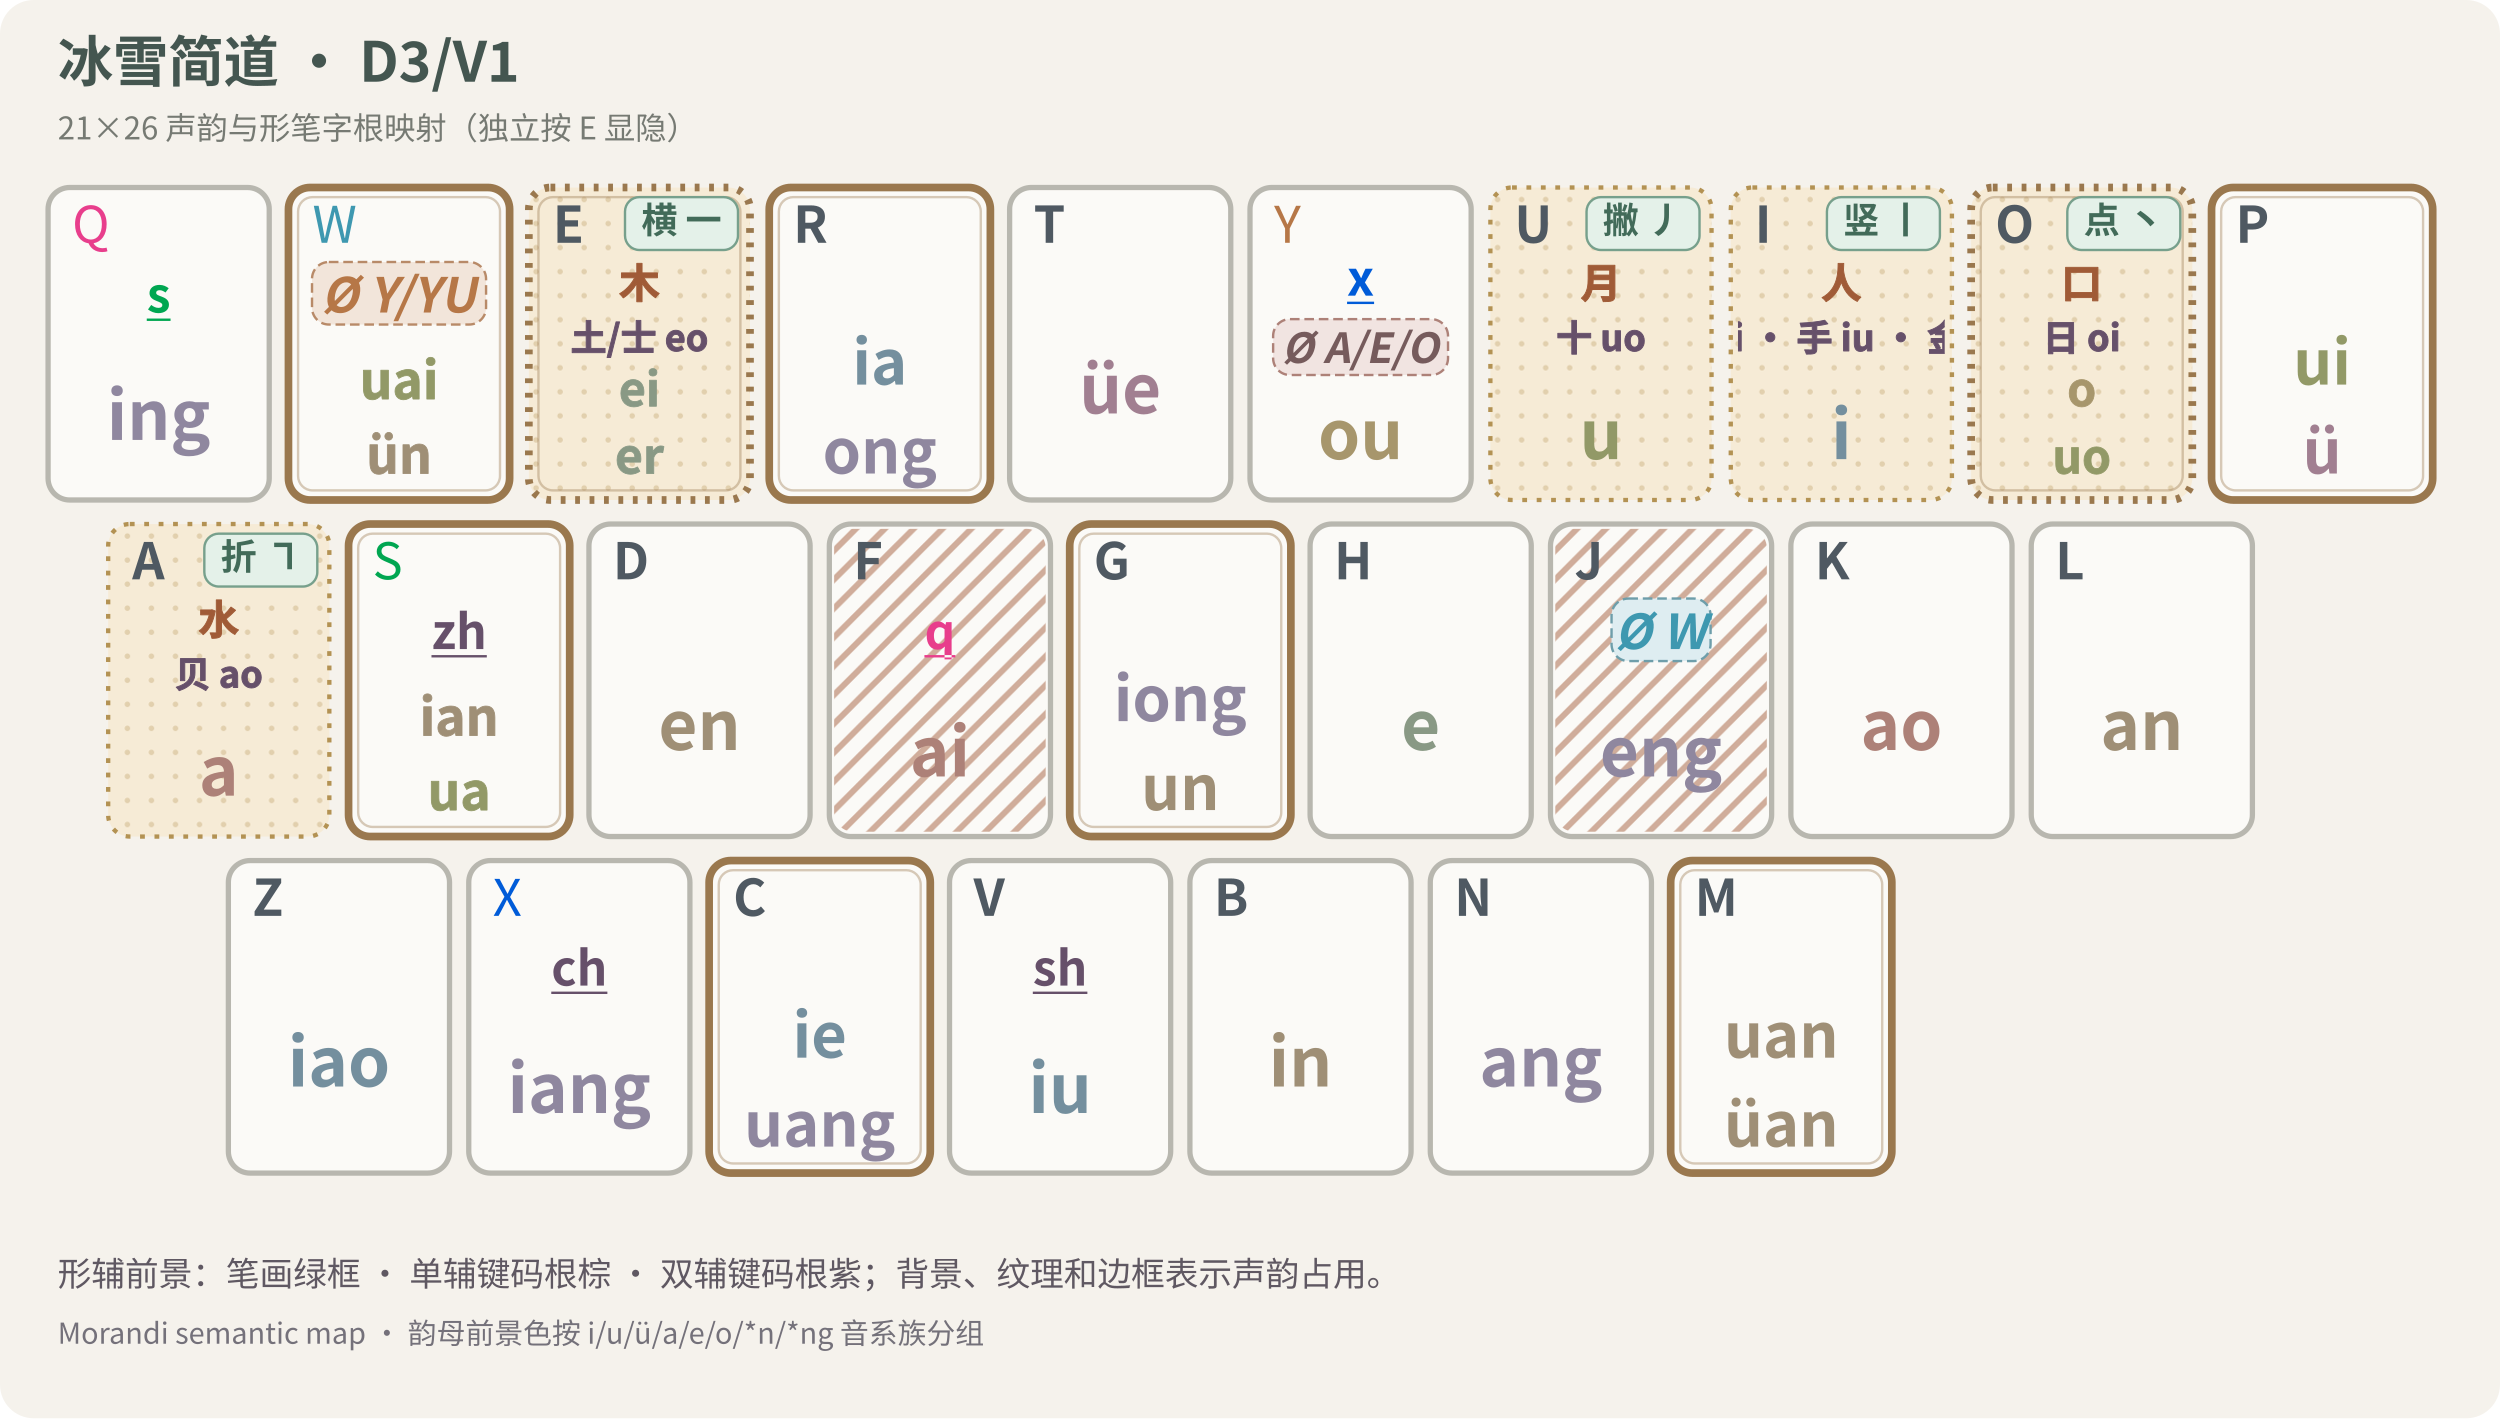
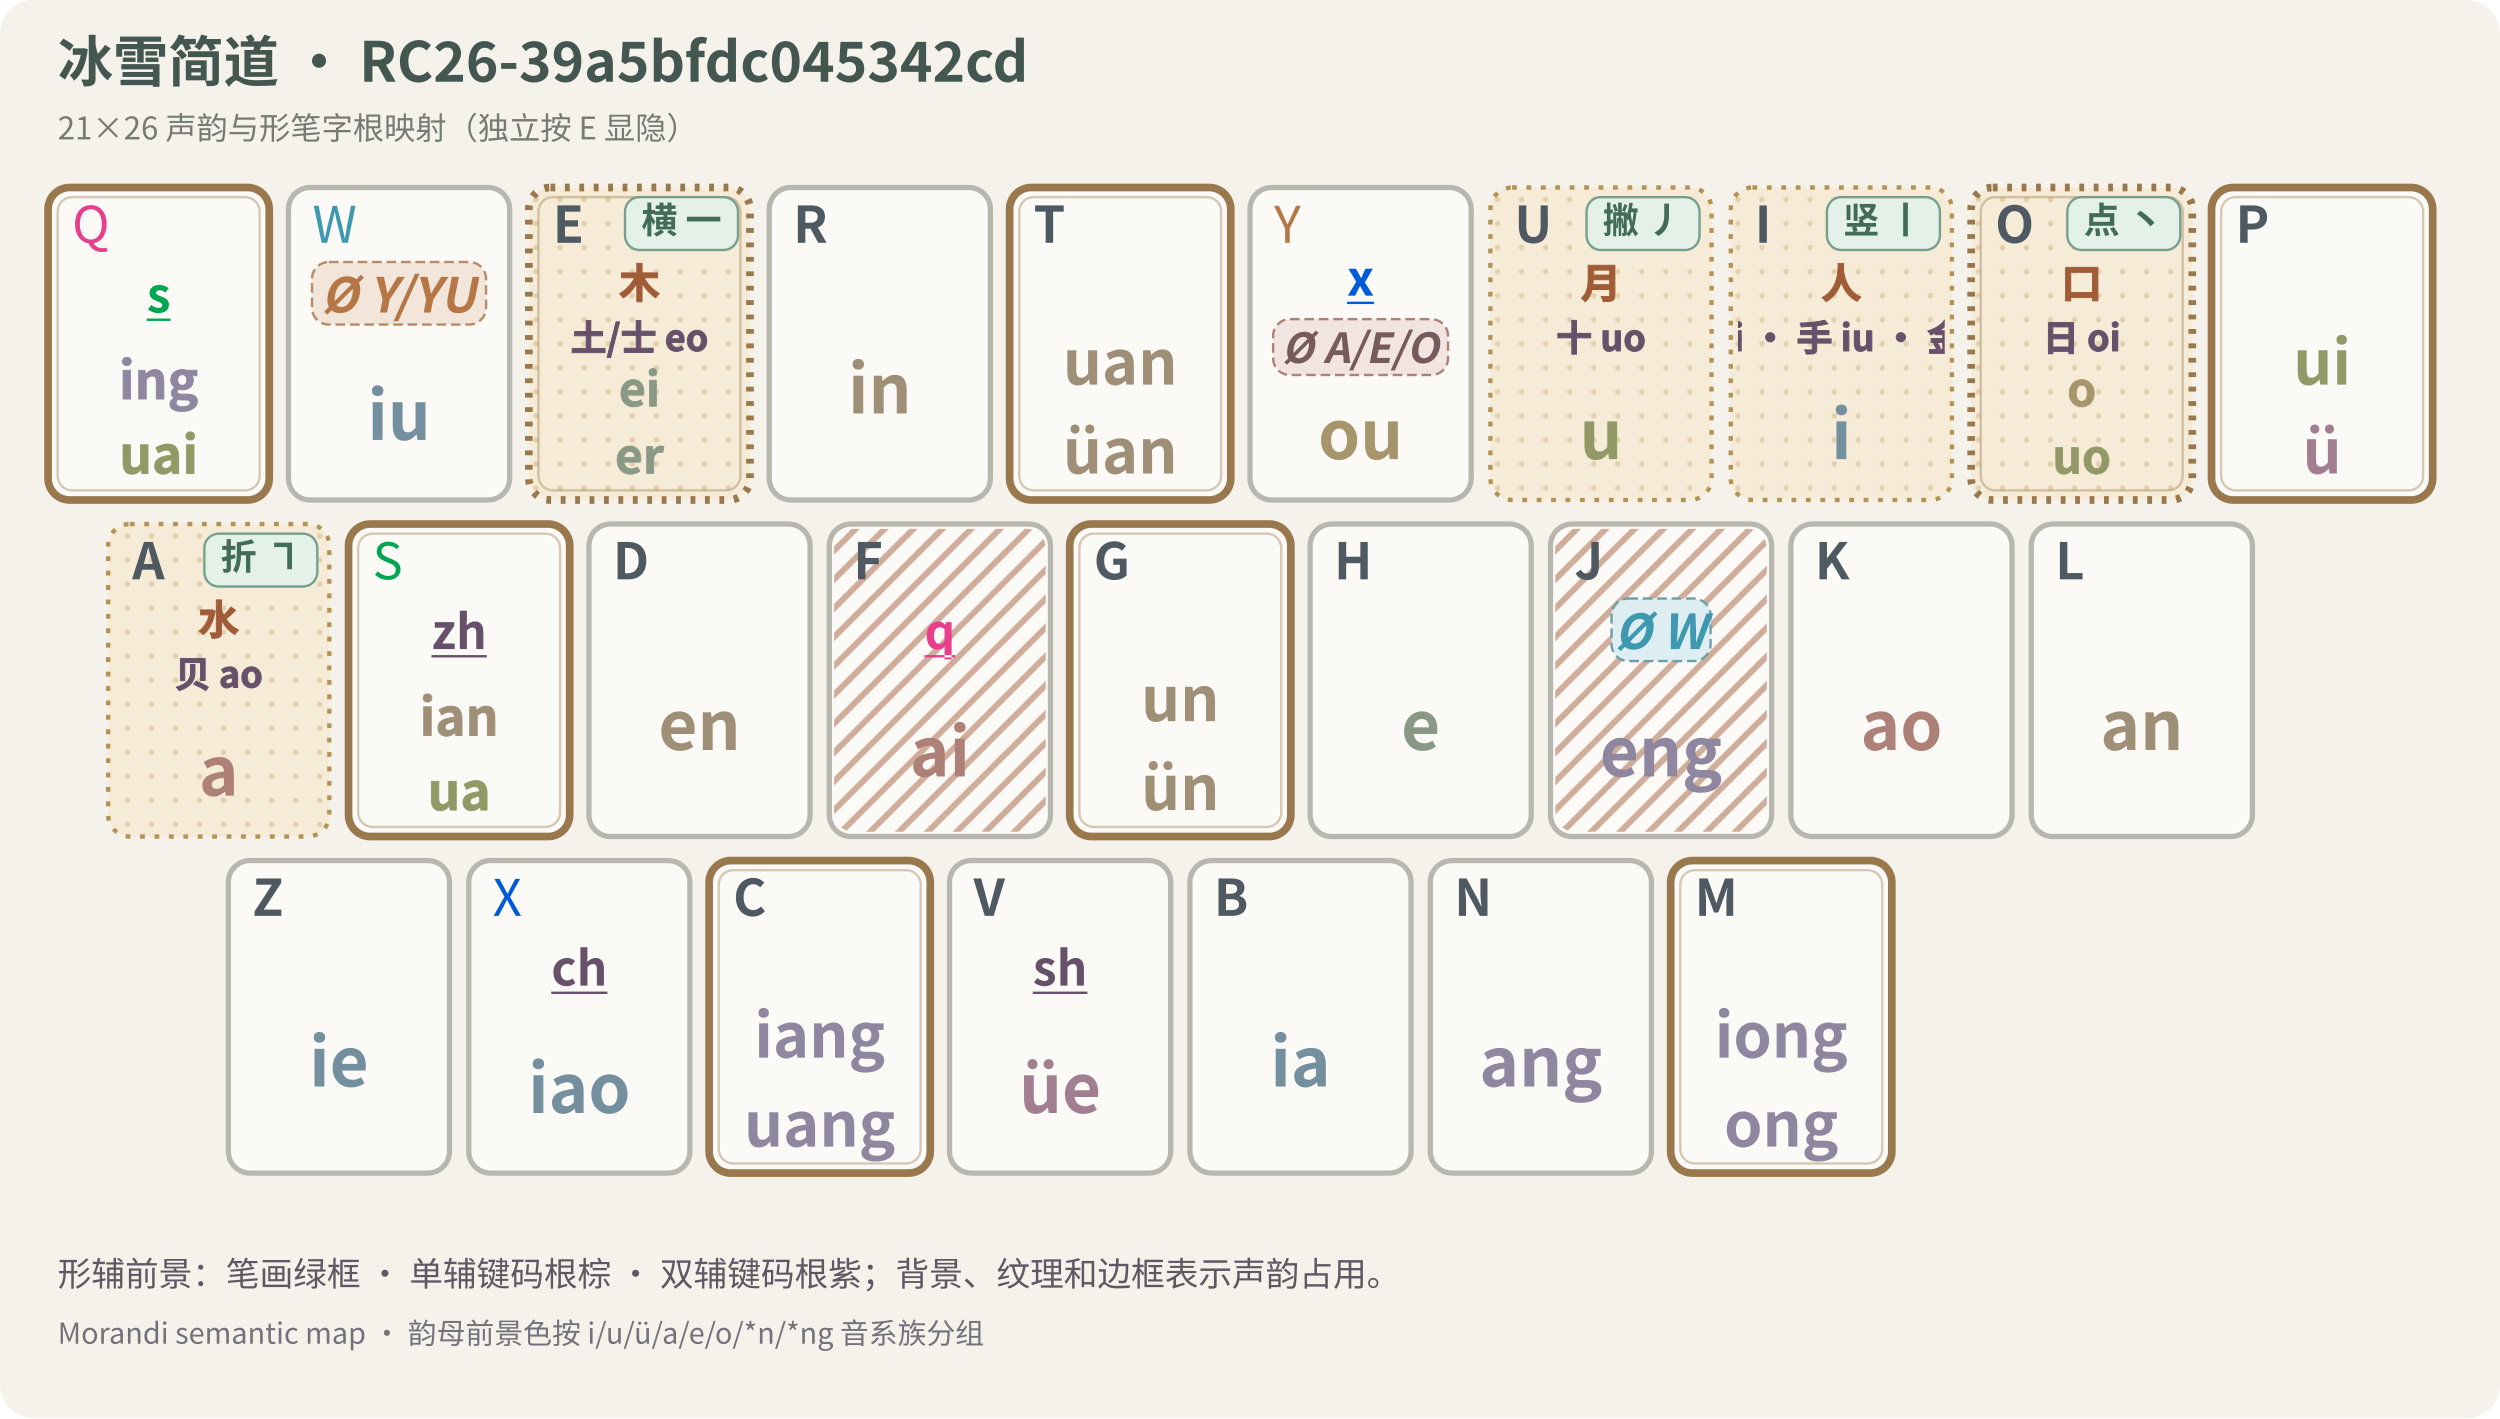
<svg xmlns="http://www.w3.org/2000/svg" class="keysvg nf4-keysvg" viewBox="0 0 1040 590" role="img" aria-labelledby="title desc">
  <defs>
    <pattern id="nf4-both" width="12" height="12" patternUnits="userSpaceOnUse">
      <rect width="12" height="12" fill="#fbfaf7" />
    </pattern>
    <pattern id="nf4-ionly" width="9" height="9" patternUnits="userSpaceOnUse">
      <rect width="9" height="9" fill="#e3eef4" />
      <path d="M2 0V9M7 0V9" stroke="#7399ad" stroke-opacity=".18" />
    </pattern>
    <pattern id="nf4-ronly" width="10" height="10" patternUnits="userSpaceOnUse">
      <rect width="10" height="10" fill="#f6ebd6" />
      <circle cx="3" cy="3" r="1.15" fill="#b39253" fill-opacity=".3" />
    </pattern>
    <pattern id="nf4-none" width="10" height="10" patternUnits="userSpaceOnUse">
      <rect width="10" height="10" fill="#eeece8" />
      <path d="M0 10L10 0" stroke="#aaa6a4" stroke-opacity=".14" />
    </pattern>
    <pattern id="nf4-multi" width="9" height="9" patternUnits="userSpaceOnUse">
      <rect width="9" height="9" fill="#f8efe2" />
      <path d="M-2 2L2-2M0 9L9 0M7 11L11 7" stroke="#9a784e" stroke-width="1.6" stroke-opacity=".27" />
    </pattern>
    <pattern id="nf4-anchor" width="12" height="12" patternUnits="userSpaceOnUse">
      <path d="M-3 3L3-3M0 12L12 0M9 15L15 9" stroke="#a05b37" stroke-width="2.5" stroke-opacity=".48" />
    </pattern>
  </defs>
  <rect width="1040" height="590" rx="14" fill="#f5f2ec" />
-   <text x="24" y="34" font-family="Microsoft YaHei UI, Noto Sans CJK SC, sans-serif" font-size="23" fill="#445650" text-anchor="start" font-weight="760">冰雪简道 · D3/V1</text>
+   <text x="24" y="34" font-family="Microsoft YaHei UI, Noto Sans CJK SC, sans-serif" font-size="23" fill="#445650" text-anchor="start" font-weight="760">冰雪简道 · RC26-39a5bfdc045342cd</text>
  <text x="24" y="58" font-family="Microsoft YaHei UI, Noto Sans CJK SC, sans-serif" font-size="13" fill="#767a73" text-anchor="start" font-weight="500">21×26 声韵与形笔字根映射（独立按 E 显隐）</text>
-   <g data-key="Q" data-role="sound">
+   <g data-key="Q" data-role="sound" data-multi="true">
    <clipPath id="snow_shenyun_shape-clip-0-0">
      <rect x="23" y="81" width="86" height="124" rx="7" />
    </clipPath>
-     <rect x="20" y="78" width="92" height="130" rx="9" fill="#fbfaf7" stroke="#b8b7af" stroke-width="2.2" />
+     <rect x="20" y="78" width="92" height="130" rx="9" fill="#fbfaf7" stroke="#9a784e" stroke-width="3.2" />
+     <rect x="24" y="82" width="84" height="122" rx="6" fill="none" stroke="#9a784e" stroke-opacity=".38" />
    <g clip-path="url(#snow_shenyun_shape-clip-0-0)">
      <text x="30" y="101" font-family="Microsoft YaHei UI, Noto Sans CJK SC, sans-serif" font-size="21" fill="#e83e8c" text-anchor="start" font-weight="500" data-key-label="true">Q</text>
      <text x="66" y="130" text-anchor="middle" font-family="Microsoft YaHei UI, Noto Sans CJK SC, sans-serif" font-size="20" font-weight="700" text-decoration="underline" fill="#00a651">s</text>
-       <text x="66" y="183" font-family="Microsoft YaHei UI, Noto Sans CJK SC, sans-serif" font-size="28" fill="#8f879f" text-anchor="middle" font-weight="600" data-final="ing">ing</text>
-     </g>
-   </g>
-   <g data-key="W" data-role="sound" data-multi="true">
+       <text x="66" y="166" font-family="Microsoft YaHei UI, Noto Sans CJK SC, sans-serif" font-size="21.39" fill="#8f879f" text-anchor="middle" font-weight="800" data-final="ing" paint-order="stroke" stroke="#8f879f" stroke-width="0.35" stroke-linejoin="round">ing</text>
+       <text x="66" y="197" font-family="Microsoft YaHei UI, Noto Sans CJK SC, sans-serif" font-size="21.39" fill="#929967" text-anchor="middle" font-weight="800" data-final="uai" paint-order="stroke" stroke="#929967" stroke-width="0.35" stroke-linejoin="round">uai</text>
+     </g>
+   </g>
+   <g data-key="W" data-role="sound">
    <clipPath id="snow_shenyun_shape-clip-0-1">
      <rect x="123" y="81" width="86" height="124" rx="7" />
    </clipPath>
-     <rect x="120" y="78" width="92" height="130" rx="9" fill="#fbfaf7" stroke="#9a784e" stroke-width="3.2" />
-     <rect x="124" y="82" width="84" height="122" rx="6" fill="none" stroke="#9a784e" stroke-opacity=".38" />
+     <rect x="120" y="78" width="92" height="130" rx="9" fill="#fbfaf7" stroke="#b8b7af" stroke-width="2.2" />
    <g clip-path="url(#snow_shenyun_shape-clip-0-1)">
      <text x="130" y="101" font-family="Microsoft YaHei UI, Noto Sans CJK SC, sans-serif" font-size="21" fill="#3e98b0" text-anchor="start" font-weight="500" data-key-label="true">W</text>
      <rect x="129.8" y="109" width="72.4" height="26" rx="7" fill="#f2e5da" stroke="#b88a68" stroke-dasharray="4 2" />
      <text x="166" y="130" text-anchor="middle" font-family="Microsoft YaHei UI, Noto Sans CJK SC, sans-serif" font-size="20" font-weight="700" font-style="italic" fill="#b67747">Ø Y/YU</text>
-       <text x="166" y="166" font-family="Microsoft YaHei UI, Noto Sans CJK SC, sans-serif" font-size="21.39" fill="#929967" text-anchor="middle" font-weight="800" data-final="uai" paint-order="stroke" stroke="#929967" stroke-width="0.35" stroke-linejoin="round">uai</text>
-       <text x="166" y="197" font-family="Microsoft YaHei UI, Noto Sans CJK SC, sans-serif" font-size="21.39" fill="#9f8f76" text-anchor="middle" font-weight="800" data-final="vn" paint-order="stroke" stroke="#9f8f76" stroke-width="0.35" stroke-linejoin="round">ün</text>
+       <text x="166" y="183" font-family="Microsoft YaHei UI, Noto Sans CJK SC, sans-serif" font-size="28" fill="#748f9e" text-anchor="middle" font-weight="600" data-final="iu">iu</text>
    </g>
  </g>
  <g data-key="E" data-role="rhyme-auxiliary" data-multi="true">
    <clipPath id="snow_shenyun_shape-clip-0-2">
      <rect x="223" y="81" width="86" height="124" rx="7" />
    </clipPath>
    <rect x="220" y="78" width="92" height="130" rx="9" fill="url(#nf4-ronly)" stroke="#9a784e" stroke-width="3.2" stroke-dasharray="2 4" />
    <rect x="224" y="82" width="84" height="122" rx="6" fill="none" stroke="#9a784e" stroke-opacity=".38" />
    <g clip-path="url(#snow_shenyun_shape-clip-0-2)">
      <text x="230" y="101" font-family="Microsoft YaHei UI, Noto Sans CJK SC, sans-serif" font-size="21" fill="#4f5962" text-anchor="start" font-weight="800" data-key-label="true">E</text>
      <g data-aux-badge="stroke">
        <rect x="260" y="82" width="47" height="22" rx="6" fill="#e4f1e9" stroke="#77a08c" />
        <text x="283.5" y="97" font-family="Microsoft YaHei UI, Noto Sans CJK SC, sans-serif" font-size="15" fill="#426b59" text-anchor="middle" font-weight="750" data-aux-kind="stroke">横 一</text>
      </g>
      <text x="266" y="124" font-family="Microsoft YaHei UI, Noto Sans CJK SC, sans-serif" font-size="17" fill="#a05b37" text-anchor="middle" font-weight="800" data-aux-kind="single-root" paint-order="stroke" stroke="#a05b37" stroke-width="0.4" stroke-linejoin="round">木</text>
      <text x="266" y="146" font-family="Microsoft YaHei UI, Noto Sans CJK SC, sans-serif" font-size="15" fill="#66506a" text-anchor="middle" font-weight="800" data-aux-kind="double-root" paint-order="stroke" stroke="#66506a" stroke-width="0.4" stroke-linejoin="round">土/士 eo</text>
      <text x="266" y="169" font-family="Microsoft YaHei UI, Noto Sans CJK SC, sans-serif" font-size="19.32" fill="#899985" text-anchor="middle" font-weight="800" data-final="ei" paint-order="stroke" stroke="#899985" stroke-width="0.35" stroke-linejoin="round">ei</text>
      <text x="266" y="197" font-family="Microsoft YaHei UI, Noto Sans CJK SC, sans-serif" font-size="20" fill="#899985" text-anchor="middle" font-weight="800" data-final="er" paint-order="stroke" stroke="#899985" stroke-width="0.35" stroke-linejoin="round">er</text>
    </g>
  </g>
-   <g data-key="R" data-role="sound" data-multi="true">
+   <g data-key="R" data-role="sound">
    <clipPath id="snow_shenyun_shape-clip-0-3">
      <rect x="323" y="81" width="86" height="124" rx="7" />
    </clipPath>
-     <rect x="320" y="78" width="92" height="130" rx="9" fill="#fbfaf7" stroke="#9a784e" stroke-width="3.2" />
-     <rect x="324" y="82" width="84" height="122" rx="6" fill="none" stroke="#9a784e" stroke-opacity=".38" />
+     <rect x="320" y="78" width="92" height="130" rx="9" fill="#fbfaf7" stroke="#b8b7af" stroke-width="2.2" />
    <g clip-path="url(#snow_shenyun_shape-clip-0-3)">
      <text x="330" y="101" font-family="Microsoft YaHei UI, Noto Sans CJK SC, sans-serif" font-size="21" fill="#4f5962" text-anchor="start" font-weight="800" data-key-label="true">R</text>
-       <text x="366" y="160" font-family="Microsoft YaHei UI, Noto Sans CJK SC, sans-serif" font-size="25.53" fill="#748f9e" text-anchor="middle" font-weight="600" data-final="ia">ia</text>
-       <text x="366" y="197" font-family="Microsoft YaHei UI, Noto Sans CJK SC, sans-serif" font-size="25.53" fill="#8f879f" text-anchor="middle" font-weight="600" data-final="ong">ong</text>
-     </g>
-   </g>
-   <g data-key="T" data-role="sound">
+       <text x="366" y="172" font-family="Microsoft YaHei UI, Noto Sans CJK SC, sans-serif" font-size="28" fill="#9f8f76" text-anchor="middle" font-weight="600" data-final="in">in</text>
+     </g>
+   </g>
+   <g data-key="T" data-role="sound" data-multi="true">
    <clipPath id="snow_shenyun_shape-clip-0-4">
      <rect x="423" y="81" width="86" height="124" rx="7" />
    </clipPath>
-     <rect x="420" y="78" width="92" height="130" rx="9" fill="#fbfaf7" stroke="#b8b7af" stroke-width="2.2" />
+     <rect x="420" y="78" width="92" height="130" rx="9" fill="#fbfaf7" stroke="#9a784e" stroke-width="3.2" />
+     <rect x="424" y="82" width="84" height="122" rx="6" fill="none" stroke="#9a784e" stroke-opacity=".38" />
    <g clip-path="url(#snow_shenyun_shape-clip-0-4)">
      <text x="430" y="101" font-family="Microsoft YaHei UI, Noto Sans CJK SC, sans-serif" font-size="21" fill="#4f5962" text-anchor="start" font-weight="800" data-key-label="true">T</text>
-       <text x="466" y="172" font-family="Microsoft YaHei UI, Noto Sans CJK SC, sans-serif" font-size="28" fill="#a17f91" text-anchor="middle" font-weight="600" data-final="ve">üe</text>
+       <text x="466" y="160" font-family="Microsoft YaHei UI, Noto Sans CJK SC, sans-serif" font-size="25.53" fill="#9f8f76" text-anchor="middle" font-weight="600" data-final="uan">uan</text>
+       <text x="466" y="197" font-family="Microsoft YaHei UI, Noto Sans CJK SC, sans-serif" font-size="25.53" fill="#9f8f76" text-anchor="middle" font-weight="600" data-final="van">üan</text>
    </g>
  </g>
  <g data-key="Y" data-role="sound">
    <clipPath id="snow_shenyun_shape-clip-0-5">
      <rect x="523" y="81" width="86" height="124" rx="7" />
    </clipPath>
    <rect x="520" y="78" width="92" height="130" rx="9" fill="#fbfaf7" stroke="#b8b7af" stroke-width="2.2" />
    <g clip-path="url(#snow_shenyun_shape-clip-0-5)">
      <text x="530" y="101" font-family="Microsoft YaHei UI, Noto Sans CJK SC, sans-serif" font-size="21" fill="#b67747" text-anchor="start" font-weight="500" data-key-label="true">Y</text>
      <text x="566" y="123" text-anchor="middle" font-family="Microsoft YaHei UI, Noto Sans CJK SC, sans-serif" font-size="20" font-weight="700" text-decoration="underline" fill="#005bd8">x</text>
      <rect x="529.621" y="132.759" width="72.759" height="23.241" rx="7" fill="#f1e4e1" stroke="#ad8178" stroke-dasharray="4 2" />
      <text x="566" y="151" text-anchor="middle" font-family="Microsoft YaHei UI, Noto Sans CJK SC, sans-serif" font-size="17.241" font-weight="700" font-style="italic" fill="#765b5c">Ø A/E/O</text>
      <text x="566" y="191" font-family="Microsoft YaHei UI, Noto Sans CJK SC, sans-serif" font-size="28" fill="#a7966c" text-anchor="middle" font-weight="600" data-final="ou">ou</text>
    </g>
  </g>
  <g data-key="U" data-role="rhyme-auxiliary">
    <clipPath id="snow_shenyun_shape-clip-0-6">
      <rect x="623" y="81" width="86" height="124" rx="7" />
    </clipPath>
    <rect x="620" y="78" width="92" height="130" rx="9" fill="url(#nf4-ronly)" stroke="#b39253" stroke-width="1.8" stroke-dasharray="2 4" />
    <g clip-path="url(#snow_shenyun_shape-clip-0-6)">
      <text x="630" y="101" font-family="Microsoft YaHei UI, Noto Sans CJK SC, sans-serif" font-size="21" fill="#4f5962" text-anchor="start" font-weight="800" data-key-label="true">U</text>
      <g data-aux-badge="stroke">
        <rect x="660" y="82" width="47" height="22" rx="6" fill="#e4f1e9" stroke="#77a08c" />
        <text x="683.5" y="97" font-family="Microsoft YaHei UI, Noto Sans CJK SC, sans-serif" font-size="15" fill="#426b59" text-anchor="middle" font-weight="750" data-aux-kind="stroke">撇 丿</text>
      </g>
      <text x="666" y="124" font-family="Microsoft YaHei UI, Noto Sans CJK SC, sans-serif" font-size="17" fill="#a05b37" text-anchor="middle" font-weight="800" data-aux-kind="single-root" paint-order="stroke" stroke="#a05b37" stroke-width="0.4" stroke-linejoin="round">月</text>
      <text x="666" y="146" font-family="Microsoft YaHei UI, Noto Sans CJK SC, sans-serif" font-size="15" fill="#66506a" text-anchor="middle" font-weight="800" data-aux-kind="double-root" paint-order="stroke" stroke="#66506a" stroke-width="0.4" stroke-linejoin="round">十 uo</text>
      <text x="666" y="191" font-family="Microsoft YaHei UI, Noto Sans CJK SC, sans-serif" font-size="28" fill="#929967" text-anchor="middle" font-weight="600" data-final="u">u</text>
    </g>
  </g>
  <g data-key="I" data-role="rhyme-auxiliary">
    <clipPath id="snow_shenyun_shape-clip-0-7">
      <rect x="723" y="81" width="86" height="124" rx="7" />
    </clipPath>
    <rect x="720" y="78" width="92" height="130" rx="9" fill="url(#nf4-ronly)" stroke="#b39253" stroke-width="1.8" stroke-dasharray="2 4" />
    <g clip-path="url(#snow_shenyun_shape-clip-0-7)">
      <text x="730" y="101" font-family="Microsoft YaHei UI, Noto Sans CJK SC, sans-serif" font-size="21" fill="#4f5962" text-anchor="start" font-weight="800" data-key-label="true">I</text>
      <g data-aux-badge="stroke">
        <rect x="760" y="82" width="47" height="22" rx="6" fill="#e4f1e9" stroke="#77a08c" />
        <text x="783.5" y="97" font-family="Microsoft YaHei UI, Noto Sans CJK SC, sans-serif" font-size="15" fill="#426b59" text-anchor="middle" font-weight="750" data-aux-kind="stroke">竖 丨</text>
      </g>
      <text x="766" y="124" font-family="Microsoft YaHei UI, Noto Sans CJK SC, sans-serif" font-size="17" fill="#a05b37" text-anchor="middle" font-weight="800" data-aux-kind="single-root" paint-order="stroke" stroke="#a05b37" stroke-width="0.4" stroke-linejoin="round">人</text>
      <text x="766" y="146" font-family="Microsoft YaHei UI, Noto Sans CJK SC, sans-serif" font-size="15" fill="#66506a" text-anchor="middle" font-weight="800" data-aux-kind="double-root" textLength="76" lengthAdjust="spacingAndGlyphs" paint-order="stroke" stroke="#66506a" stroke-width="0.4" stroke-linejoin="round">艹 ii · 手 iu · 金 io</text>
      <text x="766" y="191" font-family="Microsoft YaHei UI, Noto Sans CJK SC, sans-serif" font-size="28" fill="#748f9e" text-anchor="middle" font-weight="600" data-final="i">i</text>
    </g>
  </g>
  <g data-key="O" data-role="rhyme-auxiliary" data-multi="true">
    <clipPath id="snow_shenyun_shape-clip-0-8">
      <rect x="823" y="81" width="86" height="124" rx="7" />
    </clipPath>
    <rect x="820" y="78" width="92" height="130" rx="9" fill="url(#nf4-ronly)" stroke="#9a784e" stroke-width="3.2" stroke-dasharray="2 4" />
    <rect x="824" y="82" width="84" height="122" rx="6" fill="none" stroke="#9a784e" stroke-opacity=".38" />
    <g clip-path="url(#snow_shenyun_shape-clip-0-8)">
      <text x="830" y="101" font-family="Microsoft YaHei UI, Noto Sans CJK SC, sans-serif" font-size="21" fill="#4f5962" text-anchor="start" font-weight="800" data-key-label="true">O</text>
      <g data-aux-badge="stroke">
        <rect x="860" y="82" width="47" height="22" rx="6" fill="#e4f1e9" stroke="#77a08c" />
        <text x="883.5" y="97" font-family="Microsoft YaHei UI, Noto Sans CJK SC, sans-serif" font-size="15" fill="#426b59" text-anchor="middle" font-weight="750" data-aux-kind="stroke">点 丶</text>
      </g>
      <text x="866" y="124" font-family="Microsoft YaHei UI, Noto Sans CJK SC, sans-serif" font-size="17" fill="#a05b37" text-anchor="middle" font-weight="800" data-aux-kind="single-root" paint-order="stroke" stroke="#a05b37" stroke-width="0.4" stroke-linejoin="round">口</text>
      <text x="866" y="146" font-family="Microsoft YaHei UI, Noto Sans CJK SC, sans-serif" font-size="15" fill="#66506a" text-anchor="middle" font-weight="800" data-aux-kind="double-root" paint-order="stroke" stroke="#66506a" stroke-width="0.4" stroke-linejoin="round">日 oi</text>
      <text x="866" y="169" font-family="Microsoft YaHei UI, Noto Sans CJK SC, sans-serif" font-size="19.32" fill="#a7966c" text-anchor="middle" font-weight="800" data-final="o" paint-order="stroke" stroke="#a7966c" stroke-width="0.35" stroke-linejoin="round">o</text>
      <text x="866" y="197" font-family="Microsoft YaHei UI, Noto Sans CJK SC, sans-serif" font-size="19.32" fill="#929967" text-anchor="middle" font-weight="800" data-final="uo" paint-order="stroke" stroke="#929967" stroke-width="0.35" stroke-linejoin="round">uo</text>
    </g>
  </g>
  <g data-key="P" data-role="sound" data-multi="true">
    <clipPath id="snow_shenyun_shape-clip-0-9">
      <rect x="923" y="81" width="86" height="124" rx="7" />
    </clipPath>
    <rect x="920" y="78" width="92" height="130" rx="9" fill="#fbfaf7" stroke="#9a784e" stroke-width="3.2" />
    <rect x="924" y="82" width="84" height="122" rx="6" fill="none" stroke="#9a784e" stroke-opacity=".38" />
    <g clip-path="url(#snow_shenyun_shape-clip-0-9)">
      <text x="930" y="101" font-family="Microsoft YaHei UI, Noto Sans CJK SC, sans-serif" font-size="21" fill="#4f5962" text-anchor="start" font-weight="800" data-key-label="true">P</text>
      <text x="966" y="160" font-family="Microsoft YaHei UI, Noto Sans CJK SC, sans-serif" font-size="25.53" fill="#929967" text-anchor="middle" font-weight="600" data-final="ui">ui</text>
      <text x="966" y="197" font-family="Microsoft YaHei UI, Noto Sans CJK SC, sans-serif" font-size="25.53" fill="#a17f91" text-anchor="middle" font-weight="600" data-final="v">ü</text>
    </g>
  </g>
  <g data-key="A" data-role="rhyme-auxiliary">
    <clipPath id="snow_shenyun_shape-clip-1-0">
      <rect x="48" y="221" width="86" height="124" rx="7" />
    </clipPath>
    <rect x="45" y="218" width="92" height="130" rx="9" fill="url(#nf4-ronly)" stroke="#b39253" stroke-width="1.8" stroke-dasharray="2 4" />
    <g clip-path="url(#snow_shenyun_shape-clip-1-0)">
      <text x="55" y="241" font-family="Microsoft YaHei UI, Noto Sans CJK SC, sans-serif" font-size="21" fill="#4f5962" text-anchor="start" font-weight="800" data-key-label="true">A</text>
      <g data-aux-badge="stroke">
        <rect x="85" y="222" width="47" height="22" rx="6" fill="#e4f1e9" stroke="#77a08c" />
        <text x="108.5" y="237" font-family="Microsoft YaHei UI, Noto Sans CJK SC, sans-serif" font-size="15" fill="#426b59" text-anchor="middle" font-weight="750" data-aux-kind="stroke">折 ㇕</text>
      </g>
      <text x="91" y="264" font-family="Microsoft YaHei UI, Noto Sans CJK SC, sans-serif" font-size="17" fill="#a05b37" text-anchor="middle" font-weight="800" data-aux-kind="single-root" paint-order="stroke" stroke="#a05b37" stroke-width="0.4" stroke-linejoin="round">水</text>
      <text x="91" y="286" font-family="Microsoft YaHei UI, Noto Sans CJK SC, sans-serif" font-size="15" fill="#66506a" text-anchor="middle" font-weight="800" data-aux-kind="double-root" paint-order="stroke" stroke="#66506a" stroke-width="0.4" stroke-linejoin="round">贝 ao</text>
      <text x="91" y="331" font-family="Microsoft YaHei UI, Noto Sans CJK SC, sans-serif" font-size="28" fill="#ad8178" text-anchor="middle" font-weight="600" data-final="a">a</text>
    </g>
  </g>
  <g data-key="S" data-role="sound" data-multi="true">
    <clipPath id="snow_shenyun_shape-clip-1-1">
      <rect x="148" y="221" width="86" height="124" rx="7" />
    </clipPath>
    <rect x="145" y="218" width="92" height="130" rx="9" fill="#fbfaf7" stroke="#9a784e" stroke-width="3.2" />
    <rect x="149" y="222" width="84" height="122" rx="6" fill="none" stroke="#9a784e" stroke-opacity=".38" />
    <g clip-path="url(#snow_shenyun_shape-clip-1-1)">
      <text x="155" y="241" font-family="Microsoft YaHei UI, Noto Sans CJK SC, sans-serif" font-size="21" fill="#00a651" text-anchor="start" font-weight="500" data-key-label="true">S</text>
      <text x="191" y="270" text-anchor="middle" font-family="Microsoft YaHei UI, Noto Sans CJK SC, sans-serif" font-size="20" font-weight="700" text-decoration="underline" fill="#66506a">zh</text>
      <text x="191" y="306" font-family="Microsoft YaHei UI, Noto Sans CJK SC, sans-serif" font-size="21.39" fill="#9f8f76" text-anchor="middle" font-weight="800" data-final="ian" paint-order="stroke" stroke="#9f8f76" stroke-width="0.35" stroke-linejoin="round">ian</text>
      <text x="191" y="337" font-family="Microsoft YaHei UI, Noto Sans CJK SC, sans-serif" font-size="21.39" fill="#929967" text-anchor="middle" font-weight="800" data-final="ua" paint-order="stroke" stroke="#929967" stroke-width="0.35" stroke-linejoin="round">ua</text>
    </g>
  </g>
  <g data-key="D" data-role="sound">
    <clipPath id="snow_shenyun_shape-clip-1-2">
      <rect x="248" y="221" width="86" height="124" rx="7" />
    </clipPath>
    <rect x="245" y="218" width="92" height="130" rx="9" fill="#fbfaf7" stroke="#b8b7af" stroke-width="2.2" />
    <g clip-path="url(#snow_shenyun_shape-clip-1-2)">
      <text x="255" y="241" font-family="Microsoft YaHei UI, Noto Sans CJK SC, sans-serif" font-size="21" fill="#4f5962" text-anchor="start" font-weight="800" data-key-label="true">D</text>
      <text x="291" y="312" font-family="Microsoft YaHei UI, Noto Sans CJK SC, sans-serif" font-size="28" fill="#9f8f76" text-anchor="middle" font-weight="600" data-final="en">en</text>
    </g>
  </g>
  <g data-key="F" data-role="sound">
    <clipPath id="snow_shenyun_shape-clip-1-3">
      <rect x="348" y="221" width="86" height="124" rx="7" />
    </clipPath>
    <rect x="345" y="218" width="92" height="130" rx="9" fill="#fbfaf7" stroke="#b8b7af" stroke-width="2.2" />
    <rect x="347" y="220" width="88" height="126" rx="8" fill="url(#nf4-anchor)" pointer-events="none" />
    <g clip-path="url(#snow_shenyun_shape-clip-1-3)">
      <text x="355" y="241" font-family="Microsoft YaHei UI, Noto Sans CJK SC, sans-serif" font-size="21" fill="#4f5962" text-anchor="start" font-weight="800" data-key-label="true">F</text>
      <text x="391" y="270" text-anchor="middle" font-family="Microsoft YaHei UI, Noto Sans CJK SC, sans-serif" font-size="20" font-weight="700" text-decoration="underline" fill="#e83e8c">q</text>
      <text x="391" y="323" font-family="Microsoft YaHei UI, Noto Sans CJK SC, sans-serif" font-size="28" fill="#ad8178" text-anchor="middle" font-weight="600" data-final="ai">ai</text>
    </g>
  </g>
  <g data-key="G" data-role="sound" data-multi="true">
    <clipPath id="snow_shenyun_shape-clip-1-4">
      <rect x="448" y="221" width="86" height="124" rx="7" />
    </clipPath>
    <rect x="445" y="218" width="92" height="130" rx="9" fill="#fbfaf7" stroke="#9a784e" stroke-width="3.2" />
    <rect x="449" y="222" width="84" height="122" rx="6" fill="none" stroke="#9a784e" stroke-opacity=".38" />
    <g clip-path="url(#snow_shenyun_shape-clip-1-4)">
      <text x="455" y="241" font-family="Microsoft YaHei UI, Noto Sans CJK SC, sans-serif" font-size="21" fill="#4f5962" text-anchor="start" font-weight="800" data-key-label="true">G</text>
-       <text x="491" y="300" font-family="Microsoft YaHei UI, Noto Sans CJK SC, sans-serif" font-size="25.53" fill="#8f879f" text-anchor="middle" font-weight="600" data-final="iong">iong</text>
-       <text x="491" y="337" font-family="Microsoft YaHei UI, Noto Sans CJK SC, sans-serif" font-size="25.53" fill="#9f8f76" text-anchor="middle" font-weight="600" data-final="un">un</text>
+       <text x="491" y="300" font-family="Microsoft YaHei UI, Noto Sans CJK SC, sans-serif" font-size="25.53" fill="#9f8f76" text-anchor="middle" font-weight="600" data-final="un">un</text>
+       <text x="491" y="337" font-family="Microsoft YaHei UI, Noto Sans CJK SC, sans-serif" font-size="25.53" fill="#9f8f76" text-anchor="middle" font-weight="600" data-final="vn">ün</text>
    </g>
  </g>
  <g data-key="H" data-role="sound">
    <clipPath id="snow_shenyun_shape-clip-1-5">
      <rect x="548" y="221" width="86" height="124" rx="7" />
    </clipPath>
    <rect x="545" y="218" width="92" height="130" rx="9" fill="#fbfaf7" stroke="#b8b7af" stroke-width="2.2" />
    <g clip-path="url(#snow_shenyun_shape-clip-1-5)">
      <text x="555" y="241" font-family="Microsoft YaHei UI, Noto Sans CJK SC, sans-serif" font-size="21" fill="#4f5962" text-anchor="start" font-weight="800" data-key-label="true">H</text>
      <text x="591" y="312" font-family="Microsoft YaHei UI, Noto Sans CJK SC, sans-serif" font-size="28" fill="#899985" text-anchor="middle" font-weight="600" data-final="e">e</text>
    </g>
  </g>
  <g data-key="J" data-role="sound">
    <clipPath id="snow_shenyun_shape-clip-1-6">
      <rect x="648" y="221" width="86" height="124" rx="7" />
    </clipPath>
    <rect x="645" y="218" width="92" height="130" rx="9" fill="#fbfaf7" stroke="#b8b7af" stroke-width="2.2" />
    <rect x="647" y="220" width="88" height="126" rx="8" fill="url(#nf4-anchor)" pointer-events="none" />
    <g clip-path="url(#snow_shenyun_shape-clip-1-6)">
      <text x="655" y="241" font-family="Microsoft YaHei UI, Noto Sans CJK SC, sans-serif" font-size="21" fill="#4f5962" text-anchor="start" font-weight="800" data-key-label="true">J</text>
      <rect x="670.4" y="249" width="41.2" height="26" rx="7" fill="#deedf1" stroke="#6e9eaa" stroke-dasharray="4 2" />
      <text x="691" y="270" text-anchor="middle" font-family="Microsoft YaHei UI, Noto Sans CJK SC, sans-serif" font-size="20" font-weight="700" font-style="italic" fill="#3e98b0">Ø W</text>
      <text x="691" y="323" font-family="Microsoft YaHei UI, Noto Sans CJK SC, sans-serif" font-size="28" fill="#8f879f" text-anchor="middle" font-weight="600" data-final="eng">eng</text>
    </g>
  </g>
  <g data-key="K" data-role="sound">
    <clipPath id="snow_shenyun_shape-clip-1-7">
      <rect x="748" y="221" width="86" height="124" rx="7" />
    </clipPath>
    <rect x="745" y="218" width="92" height="130" rx="9" fill="#fbfaf7" stroke="#b8b7af" stroke-width="2.2" />
    <g clip-path="url(#snow_shenyun_shape-clip-1-7)">
      <text x="755" y="241" font-family="Microsoft YaHei UI, Noto Sans CJK SC, sans-serif" font-size="21" fill="#4f5962" text-anchor="start" font-weight="800" data-key-label="true">K</text>
      <text x="791" y="312" font-family="Microsoft YaHei UI, Noto Sans CJK SC, sans-serif" font-size="28" fill="#ad8178" text-anchor="middle" font-weight="600" data-final="ao">ao</text>
    </g>
  </g>
  <g data-key="L" data-role="sound">
    <clipPath id="snow_shenyun_shape-clip-1-8">
      <rect x="848" y="221" width="86" height="124" rx="7" />
    </clipPath>
    <rect x="845" y="218" width="92" height="130" rx="9" fill="#fbfaf7" stroke="#b8b7af" stroke-width="2.2" />
    <g clip-path="url(#snow_shenyun_shape-clip-1-8)">
      <text x="855" y="241" font-family="Microsoft YaHei UI, Noto Sans CJK SC, sans-serif" font-size="21" fill="#4f5962" text-anchor="start" font-weight="800" data-key-label="true">L</text>
      <text x="891" y="312" font-family="Microsoft YaHei UI, Noto Sans CJK SC, sans-serif" font-size="28" fill="#9f8f76" text-anchor="middle" font-weight="600" data-final="an">an</text>
    </g>
  </g>
  <g data-key="Z" data-role="sound">
    <clipPath id="snow_shenyun_shape-clip-2-0">
      <rect x="98" y="361" width="86" height="124" rx="7" />
    </clipPath>
    <rect x="95" y="358" width="92" height="130" rx="9" fill="#fbfaf7" stroke="#b8b7af" stroke-width="2.2" />
    <g clip-path="url(#snow_shenyun_shape-clip-2-0)">
      <text x="105" y="381" font-family="Microsoft YaHei UI, Noto Sans CJK SC, sans-serif" font-size="21" fill="#4f5962" text-anchor="start" font-weight="800" data-key-label="true">Z</text>
-       <text x="141" y="452" font-family="Microsoft YaHei UI, Noto Sans CJK SC, sans-serif" font-size="28" fill="#748f9e" text-anchor="middle" font-weight="600" data-final="iao">iao</text>
+       <text x="141" y="452" font-family="Microsoft YaHei UI, Noto Sans CJK SC, sans-serif" font-size="28" fill="#748f9e" text-anchor="middle" font-weight="600" data-final="ie">ie</text>
    </g>
  </g>
  <g data-key="X" data-role="sound">
    <clipPath id="snow_shenyun_shape-clip-2-1">
      <rect x="198" y="361" width="86" height="124" rx="7" />
    </clipPath>
    <rect x="195" y="358" width="92" height="130" rx="9" fill="#fbfaf7" stroke="#b8b7af" stroke-width="2.2" />
    <g clip-path="url(#snow_shenyun_shape-clip-2-1)">
      <text x="205" y="381" font-family="Microsoft YaHei UI, Noto Sans CJK SC, sans-serif" font-size="21" fill="#005bd8" text-anchor="start" font-weight="500" data-key-label="true">X</text>
      <text x="241" y="410" text-anchor="middle" font-family="Microsoft YaHei UI, Noto Sans CJK SC, sans-serif" font-size="20" font-weight="700" text-decoration="underline" fill="#66506a">ch</text>
-       <text x="241" y="463" font-family="Microsoft YaHei UI, Noto Sans CJK SC, sans-serif" font-size="28" fill="#8f879f" text-anchor="middle" font-weight="600" data-final="iang">iang</text>
+       <text x="241" y="463" font-family="Microsoft YaHei UI, Noto Sans CJK SC, sans-serif" font-size="28" fill="#748f9e" text-anchor="middle" font-weight="600" data-final="iao">iao</text>
    </g>
  </g>
  <g data-key="C" data-role="sound" data-multi="true">
    <clipPath id="snow_shenyun_shape-clip-2-2">
      <rect x="298" y="361" width="86" height="124" rx="7" />
    </clipPath>
    <rect x="295" y="358" width="92" height="130" rx="9" fill="#fbfaf7" stroke="#9a784e" stroke-width="3.2" />
    <rect x="299" y="362" width="84" height="122" rx="6" fill="none" stroke="#9a784e" stroke-opacity=".38" />
    <g clip-path="url(#snow_shenyun_shape-clip-2-2)">
      <text x="305" y="381" font-family="Microsoft YaHei UI, Noto Sans CJK SC, sans-serif" font-size="21" fill="#4f5962" text-anchor="start" font-weight="800" data-key-label="true">C</text>
-       <text x="341" y="440" font-family="Microsoft YaHei UI, Noto Sans CJK SC, sans-serif" font-size="25.53" fill="#748f9e" text-anchor="middle" font-weight="600" data-final="ie">ie</text>
+       <text x="341" y="440" font-family="Microsoft YaHei UI, Noto Sans CJK SC, sans-serif" font-size="25.53" fill="#8f879f" text-anchor="middle" font-weight="600" data-final="iang">iang</text>
      <text x="341" y="477" font-family="Microsoft YaHei UI, Noto Sans CJK SC, sans-serif" font-size="25.53" fill="#8f879f" text-anchor="middle" font-weight="600" data-final="uang">uang</text>
    </g>
  </g>
  <g data-key="V" data-role="sound">
    <clipPath id="snow_shenyun_shape-clip-2-3">
      <rect x="398" y="361" width="86" height="124" rx="7" />
    </clipPath>
    <rect x="395" y="358" width="92" height="130" rx="9" fill="#fbfaf7" stroke="#b8b7af" stroke-width="2.2" />
    <g clip-path="url(#snow_shenyun_shape-clip-2-3)">
      <text x="405" y="381" font-family="Microsoft YaHei UI, Noto Sans CJK SC, sans-serif" font-size="21" fill="#4f5962" text-anchor="start" font-weight="800" data-key-label="true">V</text>
      <text x="441" y="410" text-anchor="middle" font-family="Microsoft YaHei UI, Noto Sans CJK SC, sans-serif" font-size="20" font-weight="700" text-decoration="underline" fill="#66506a">sh</text>
-       <text x="441" y="463" font-family="Microsoft YaHei UI, Noto Sans CJK SC, sans-serif" font-size="28" fill="#748f9e" text-anchor="middle" font-weight="600" data-final="iu">iu</text>
+       <text x="441" y="463" font-family="Microsoft YaHei UI, Noto Sans CJK SC, sans-serif" font-size="28" fill="#a17f91" text-anchor="middle" font-weight="600" data-final="ve">üe</text>
    </g>
  </g>
  <g data-key="B" data-role="sound">
    <clipPath id="snow_shenyun_shape-clip-2-4">
      <rect x="498" y="361" width="86" height="124" rx="7" />
    </clipPath>
    <rect x="495" y="358" width="92" height="130" rx="9" fill="#fbfaf7" stroke="#b8b7af" stroke-width="2.2" />
    <g clip-path="url(#snow_shenyun_shape-clip-2-4)">
      <text x="505" y="381" font-family="Microsoft YaHei UI, Noto Sans CJK SC, sans-serif" font-size="21" fill="#4f5962" text-anchor="start" font-weight="800" data-key-label="true">B</text>
-       <text x="541" y="452" font-family="Microsoft YaHei UI, Noto Sans CJK SC, sans-serif" font-size="28" fill="#9f8f76" text-anchor="middle" font-weight="600" data-final="in">in</text>
+       <text x="541" y="452" font-family="Microsoft YaHei UI, Noto Sans CJK SC, sans-serif" font-size="28" fill="#748f9e" text-anchor="middle" font-weight="600" data-final="ia">ia</text>
    </g>
  </g>
  <g data-key="N" data-role="sound">
    <clipPath id="snow_shenyun_shape-clip-2-5">
      <rect x="598" y="361" width="86" height="124" rx="7" />
    </clipPath>
    <rect x="595" y="358" width="92" height="130" rx="9" fill="#fbfaf7" stroke="#b8b7af" stroke-width="2.2" />
    <g clip-path="url(#snow_shenyun_shape-clip-2-5)">
      <text x="605" y="381" font-family="Microsoft YaHei UI, Noto Sans CJK SC, sans-serif" font-size="21" fill="#4f5962" text-anchor="start" font-weight="800" data-key-label="true">N</text>
      <text x="641" y="452" font-family="Microsoft YaHei UI, Noto Sans CJK SC, sans-serif" font-size="28" fill="#8f879f" text-anchor="middle" font-weight="600" data-final="ang">ang</text>
    </g>
  </g>
  <g data-key="M" data-role="sound" data-multi="true">
    <clipPath id="snow_shenyun_shape-clip-2-6">
      <rect x="698" y="361" width="86" height="124" rx="7" />
    </clipPath>
    <rect x="695" y="358" width="92" height="130" rx="9" fill="#fbfaf7" stroke="#9a784e" stroke-width="3.2" />
    <rect x="699" y="362" width="84" height="122" rx="6" fill="none" stroke="#9a784e" stroke-opacity=".38" />
    <g clip-path="url(#snow_shenyun_shape-clip-2-6)">
      <text x="705" y="381" font-family="Microsoft YaHei UI, Noto Sans CJK SC, sans-serif" font-size="21" fill="#4f5962" text-anchor="start" font-weight="800" data-key-label="true">M</text>
-       <text x="741" y="440" font-family="Microsoft YaHei UI, Noto Sans CJK SC, sans-serif" font-size="25.53" fill="#9f8f76" text-anchor="middle" font-weight="600" data-final="uan">uan</text>
-       <text x="741" y="477" font-family="Microsoft YaHei UI, Noto Sans CJK SC, sans-serif" font-size="25.53" fill="#9f8f76" text-anchor="middle" font-weight="600" data-final="van">üan</text>
+       <text x="741" y="440" font-family="Microsoft YaHei UI, Noto Sans CJK SC, sans-serif" font-size="25.53" fill="#8f879f" text-anchor="middle" font-weight="600" data-final="iong">iong</text>
+       <text x="741" y="477" font-family="Microsoft YaHei UI, Noto Sans CJK SC, sans-serif" font-size="25.53" fill="#8f879f" text-anchor="middle" font-weight="600" data-final="ong">ong</text>
    </g>
  </g>
  <text x="24" y="535" font-family="Microsoft YaHei UI, Noto Sans CJK SC, sans-serif" font-size="14" fill="#5f5862" text-anchor="start" font-weight="500">形辅前景：笔画绿框 · 单辅键码根棕 · 双辅键码根紫；背景、纹理和边框表示声韵占用。</text>
  <text x="24" y="559" font-family="Microsoft YaHei UI, Noto Sans CJK SC, sans-serif" font-size="12" fill="#74717a" text-anchor="start" font-weight="500">Morandi semantic map · 韵母前景色按 i/u/ü/a/e/o/*n/*ng 音系族分组</text>
</svg>
